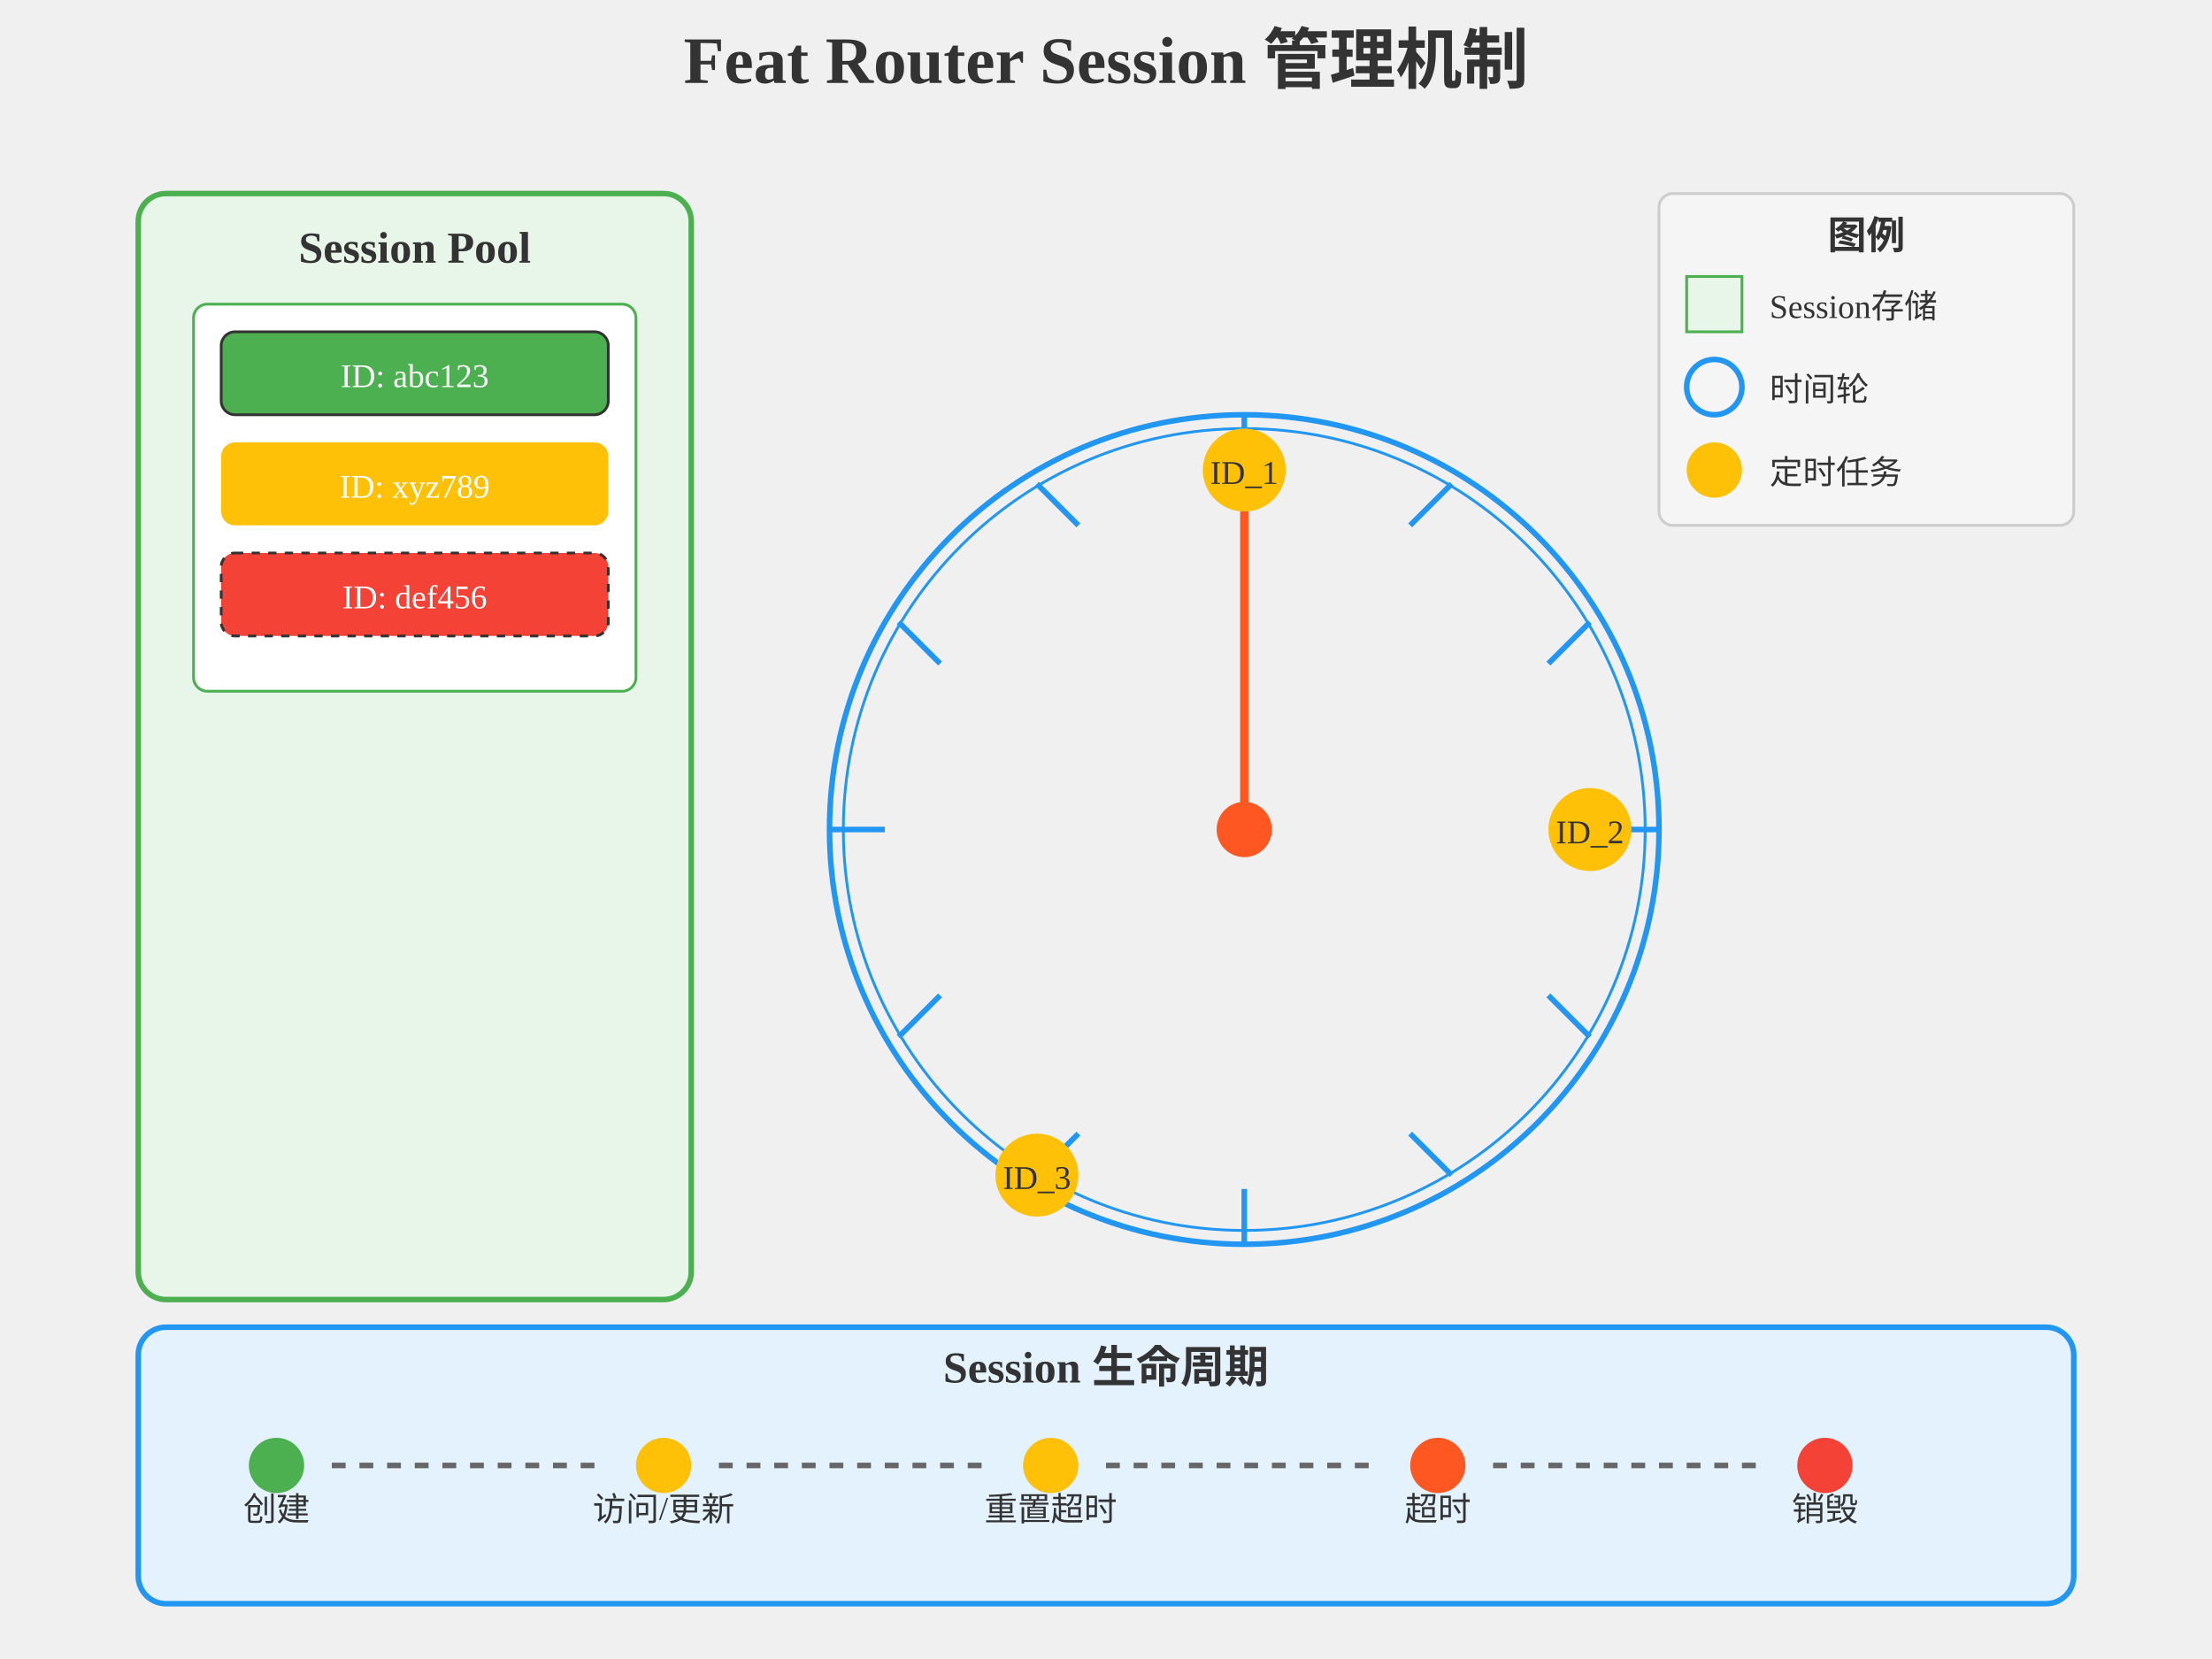
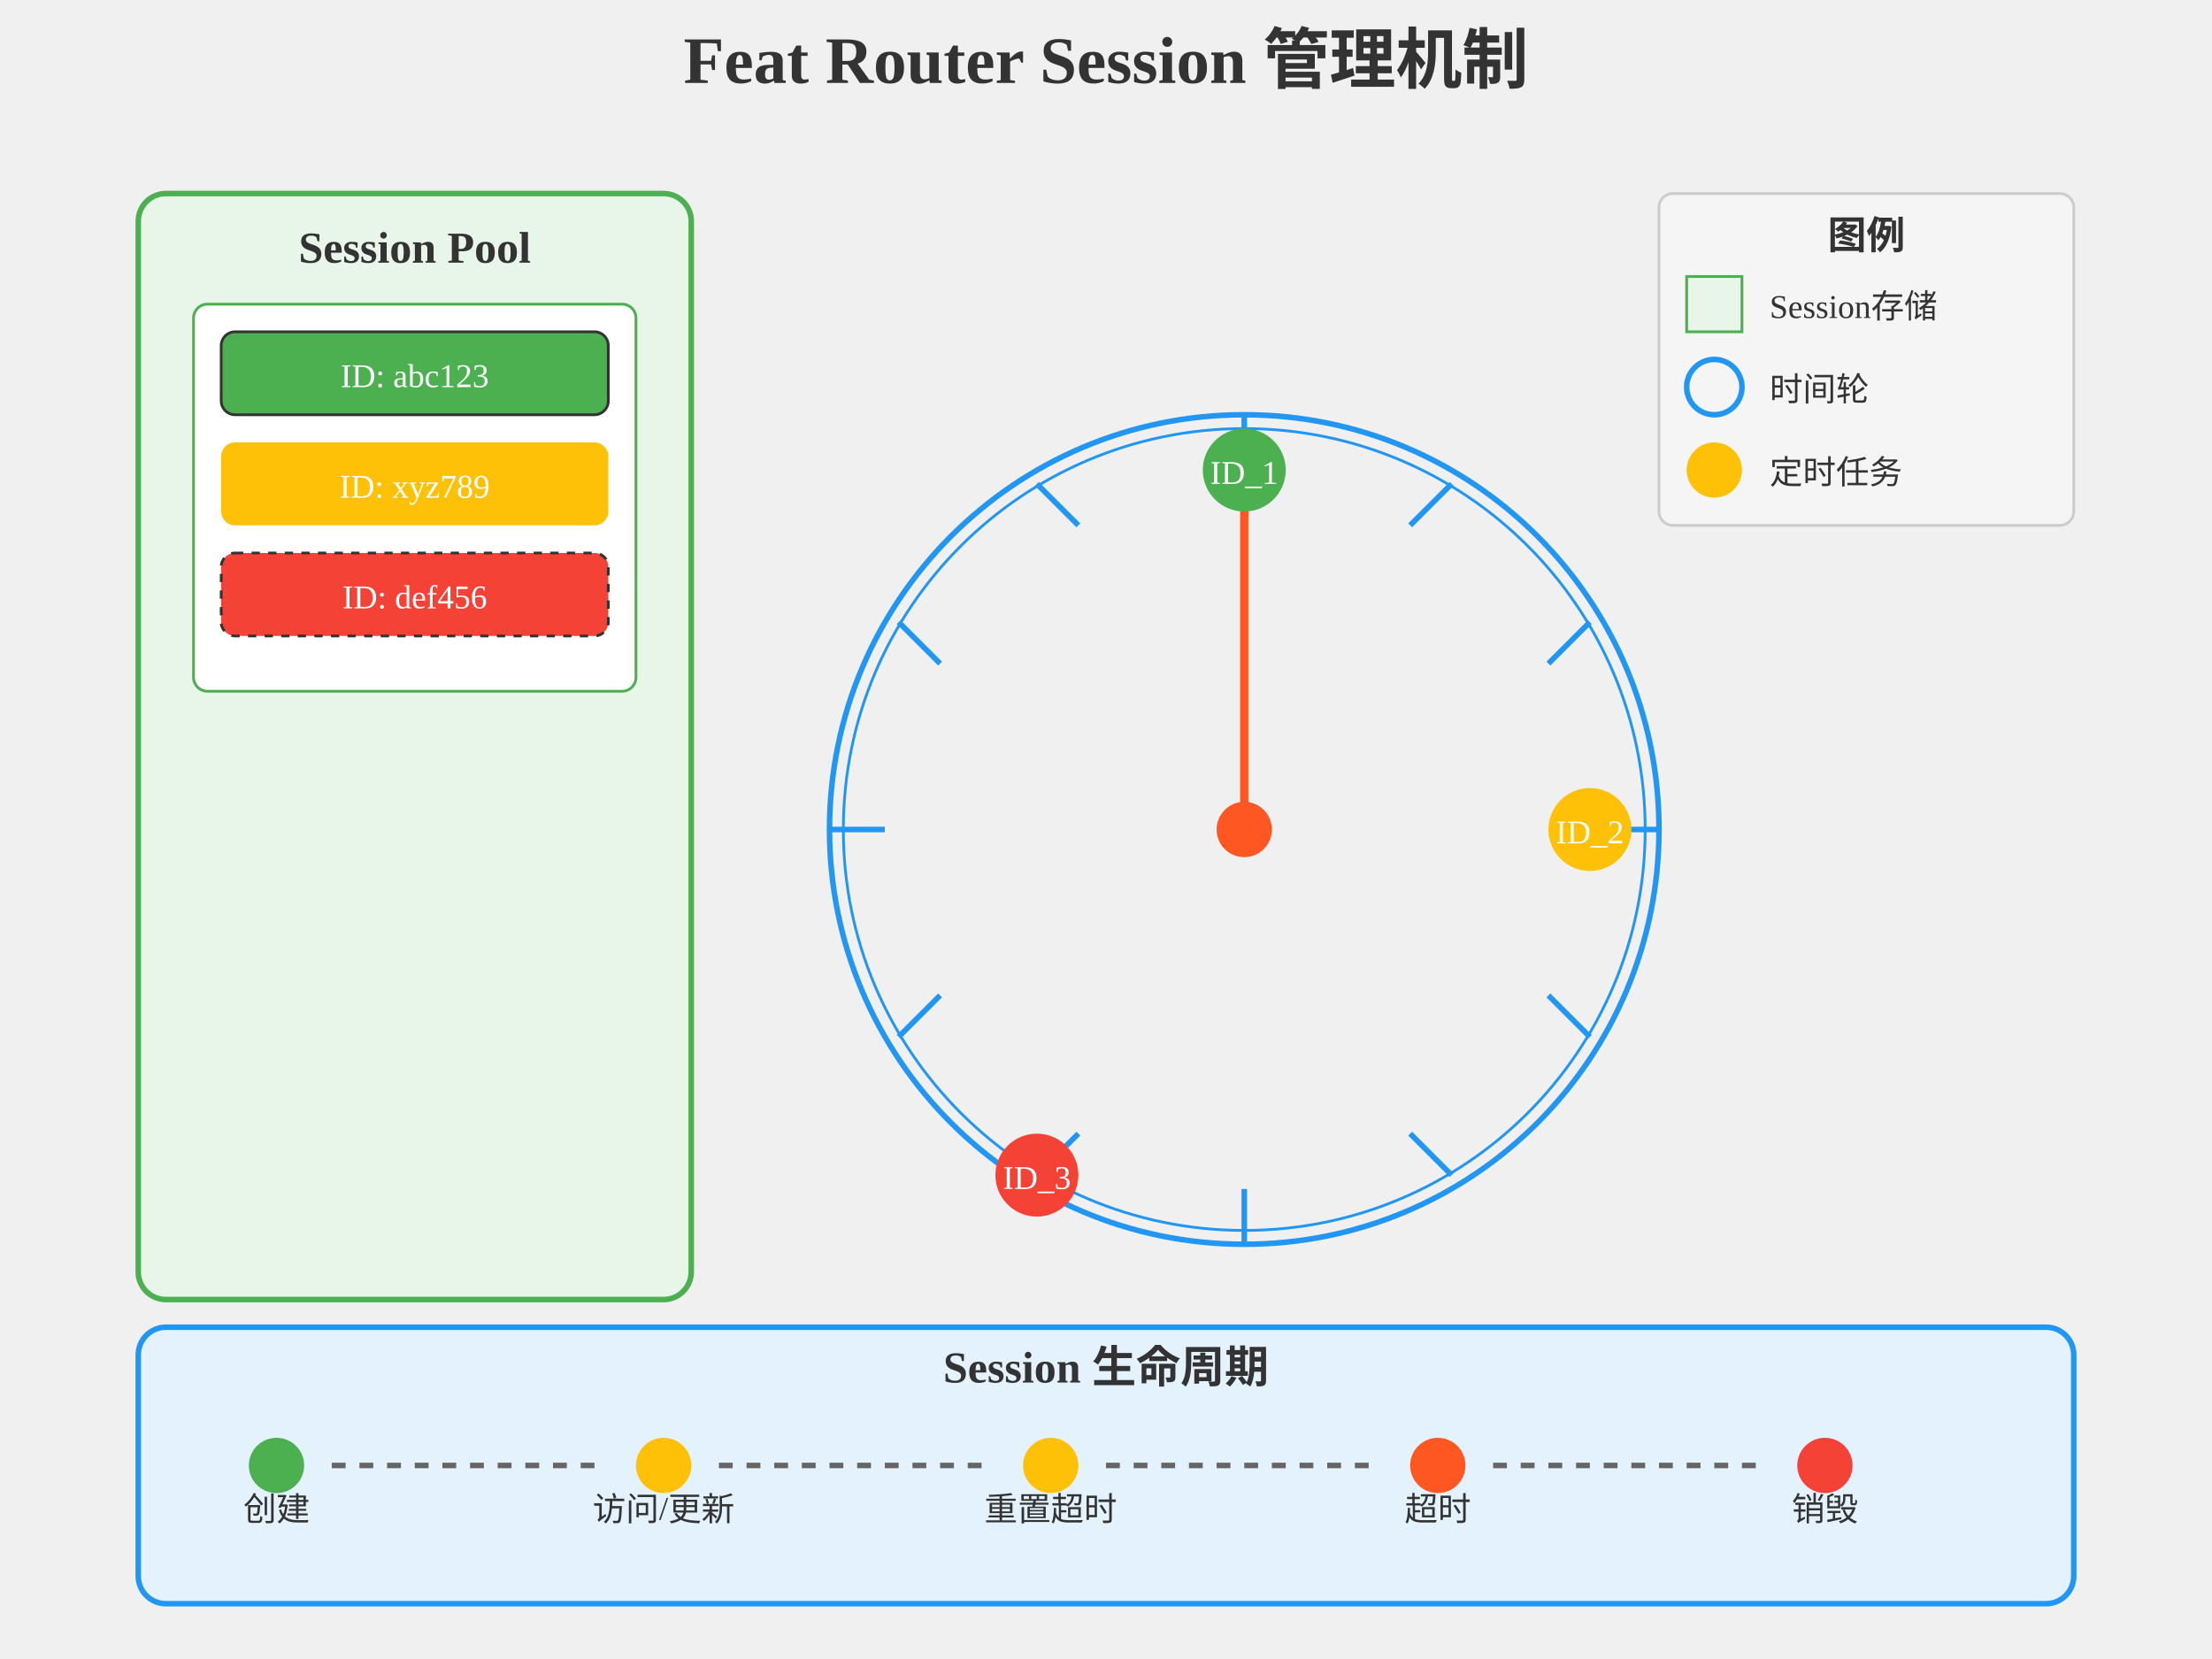
<svg xmlns="http://www.w3.org/2000/svg" width="800" height="600">
  <style>
        @keyframes rotateWheel {
            from { transform: rotate(0deg); }
            to { transform: rotate(360deg); }
        }


        @keyframes borderPulse {
        0% {
        stroke: #FFC107;
        stroke-width: 1;
        stroke-opacity: 0;  // 新增淡出
        }
        50% {
        stroke: #FF9800;
        stroke-width: 2;
        stroke-opacity: 1;  // 新增淡入
        }
        100% {
        stroke: #FFC107;
        stroke-width: 1;
        stroke-opacity: 0;  // 新增淡出
        }
        }


        .wheel-pointer {
            transform-origin: 450px 300px;
            animation: rotateWheel 20s linear infinite;
        }
        
        .session-create {

        }
        
        .session-update {
            animation:
                borderPulse 1.5s ease-in-out infinite;  
            animation-delay: 3s;
            stroke-linecap: round;
            fill: #FFC107;
        }

    </style>
  <text x="400" y="30" text-anchor="middle" font-size="24" font-weight="bold" fill="#333">Feat Router Session 管理机制</text>
  <rect x="50" y="70" width="200" height="400" rx="10" fill="#E8F5E9" stroke="#4CAF50" stroke-width="2" />
  <text x="150" y="95" text-anchor="middle" font-size="16" font-weight="bold" fill="#333">Session Pool</text>
  <rect x="70" y="110" width="160" height="140" rx="5" fill="white" stroke="#4CAF50" stroke-width="1" />
  <g class="session-create">
    <rect x="80" y="120" width="140" height="30" rx="5" fill="#4CAF50" stroke="#333" stroke-width="1" />
    <text x="150" y="140" text-anchor="middle" font-size="12" fill="white">ID: abc123</text>
  </g>
  <g>
    <rect class="session-update" x="80" y="160" width="140" height="30" rx="5" fill="#4CAF50" stroke-width="1" />
    <text x="150" y="180" text-anchor="middle" font-size="12" fill="white">ID: xyz789</text>
  </g>
  <g class="session-expire">
    <rect x="80" y="200" width="140" height="30" rx="5" fill="#F44336" stroke="#333" stroke-width="1" stroke-dasharray="3,3" />
    <text x="150" y="220" text-anchor="middle" font-size="12" fill="white">ID: def456</text>
  </g>
  <circle cx="450" cy="300" r="150" fill="none" stroke="#2196F3" stroke-width="2" />
  <circle cx="450" cy="300" r="145" fill="none" stroke="#2196F3" stroke-width="1" />
  <line x1="450" y1="150" x2="450" y2="170" stroke="#2196F3" stroke-width="2" />
  <line x1="600" y1="300" x2="580" y2="300" stroke="#2196F3" stroke-width="2" />
  <line x1="450" y1="450" x2="450" y2="430" stroke="#2196F3" stroke-width="2" />
  <line x1="300" y1="300" x2="320" y2="300" stroke="#2196F3" stroke-width="2" />
  <line x1="525" y1="175" x2="510" y2="190" stroke="#2196F3" stroke-width="2" />
  <line x1="575" y1="225" x2="560" y2="240" stroke="#2196F3" stroke-width="2" />
  <line x1="575" y1="375" x2="560" y2="360" stroke="#2196F3" stroke-width="2" />
  <line x1="525" y1="425" x2="510" y2="410" stroke="#2196F3" stroke-width="2" />
  <line x1="375" y1="425" x2="390" y2="410" stroke="#2196F3" stroke-width="2" />
  <line x1="325" y1="375" x2="340" y2="360" stroke="#2196F3" stroke-width="2" />
  <line x1="325" y1="225" x2="340" y2="240" stroke="#2196F3" stroke-width="2" />
  <line x1="375" y1="175" x2="390" y2="190" stroke="#2196F3" stroke-width="2" />
  <line x1="450" y1="300" x2="450" y2="170" stroke="#FF5722" stroke-width="3" class="wheel-pointer" />
  <circle cx="450" cy="300" r="10" fill="#FF5722" />
-   <circle cx="450" cy="170" r="15" fill="#FFC107" class="session-create" />
-   <text x="450" y="175" text-anchor="middle" font-size="12" fill="#333" class="session-create">ID_1</text>
+   <circle cx="450" cy="170" r="15" fill="#4CAF50" class="session-create" />
+   <text x="450" y="175" text-anchor="middle" font-size="12" fill="#fff" class="session-create">ID_1</text>
  <circle cx="575" cy="300" r="15" fill="#FFC107" class="session-update" />
-   <text x="575" y="305" text-anchor="middle" font-size="12" fill="#333">ID_2</text>
-   <circle cx="375" cy="425" r="15" fill="#FFC107" class="session-expire" />
-   <text x="375" y="430" text-anchor="middle" font-size="12" fill="#333" class="session-expire">ID_3</text>
+   <text x="575" y="305" text-anchor="middle" font-size="12" fill="#fff">ID_2</text>
+   <circle cx="375" cy="425" r="15" fill="#F44336" class="session-expire" />
+   <text x="375" y="430" text-anchor="middle" font-size="12" fill="#fff" class="session-expire">ID_3</text>
  <rect x="50" y="480" width="700" height="100" rx="10" fill="#E3F2FD" stroke="#2196F3" stroke-width="2" />
  <text x="400" y="500" text-anchor="middle" font-size="16" font-weight="bold" fill="#333">Session 生命周期</text>
  <circle cx="100" cy="530" r="10" fill="#4CAF50" />
  <text x="100" y="550" text-anchor="middle" font-size="12" fill="#333">创建</text>
  <line x1="120" y1="530" x2="220" y2="530" stroke="#666" stroke-width="2" stroke-dasharray="5,5" />
  <circle cx="240" cy="530" r="10" fill="#FFC107" />
  <text x="240" y="550" text-anchor="middle" font-size="12" fill="#333">访问/更新</text>
  <line x1="260" y1="530" x2="360" y2="530" stroke="#666" stroke-width="2" stroke-dasharray="5,5" />
  <circle cx="380" cy="530" r="10" fill="#FFC107" />
  <text x="380" y="550" text-anchor="middle" font-size="12" fill="#333">重置超时</text>
  <line x1="400" y1="530" x2="500" y2="530" stroke="#666" stroke-width="2" stroke-dasharray="5,5" />
  <circle cx="520" cy="530" r="10" fill="#FF5722" />
  <text x="520" y="550" text-anchor="middle" font-size="12" fill="#333">超时</text>
  <line x1="540" y1="530" x2="640" y2="530" stroke="#666" stroke-width="2" stroke-dasharray="5,5" />
  <circle cx="660" cy="530" r="10" fill="#F44336" />
  <text x="660" y="550" text-anchor="middle" font-size="12" fill="#333">销毁</text>
  <rect x="600" y="70" width="150" height="120" rx="5" fill="#f5f5f5" stroke="#ccc" />
  <text x="675" y="90" text-anchor="middle" font-size="14" font-weight="bold" fill="#333">图例</text>
  <rect x="610" y="100" width="20" height="20" fill="#E8F5E9" stroke="#4CAF50" />
  <text x="640" y="115" text-anchor="start" font-size="12" fill="#333">Session存储</text>
  <circle cx="620" cy="140" r="10" fill="none" stroke="#2196F3" stroke-width="2" />
  <text x="640" y="145" text-anchor="start" font-size="12" fill="#333">时间轮</text>
  <circle cx="620" cy="170" r="10" fill="#FFC107" />
  <text x="640" y="175" text-anchor="start" font-size="12" fill="#333">定时任务</text>
</svg>
